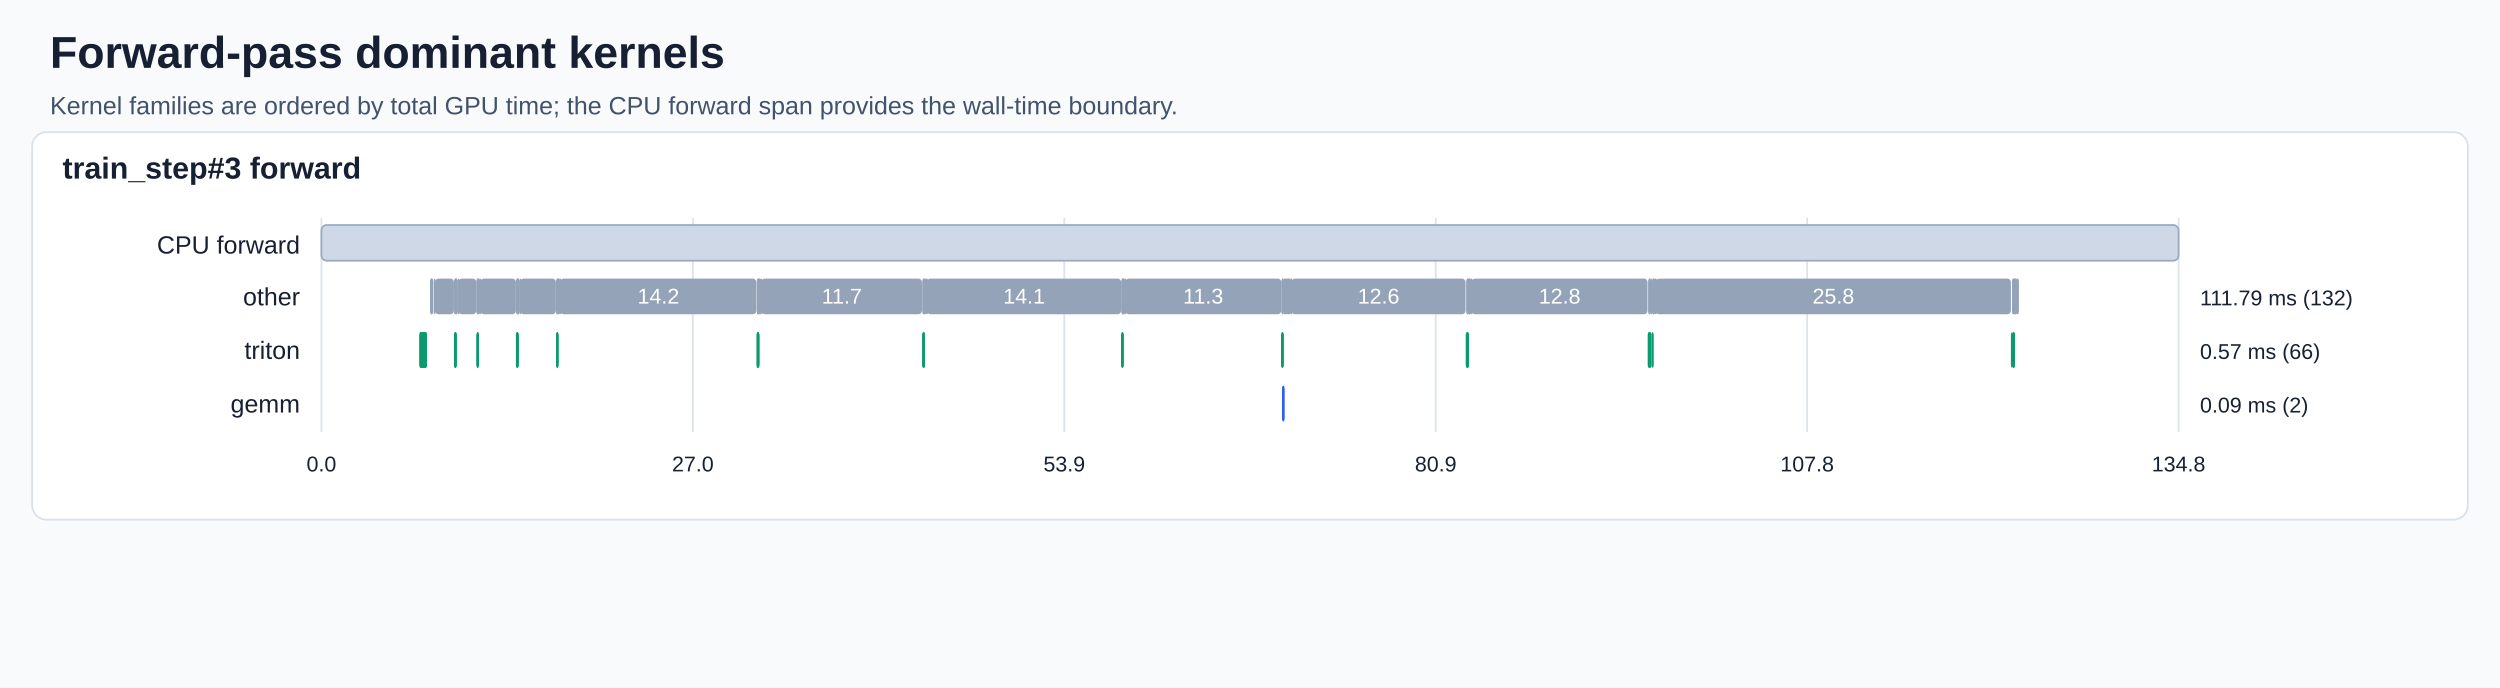
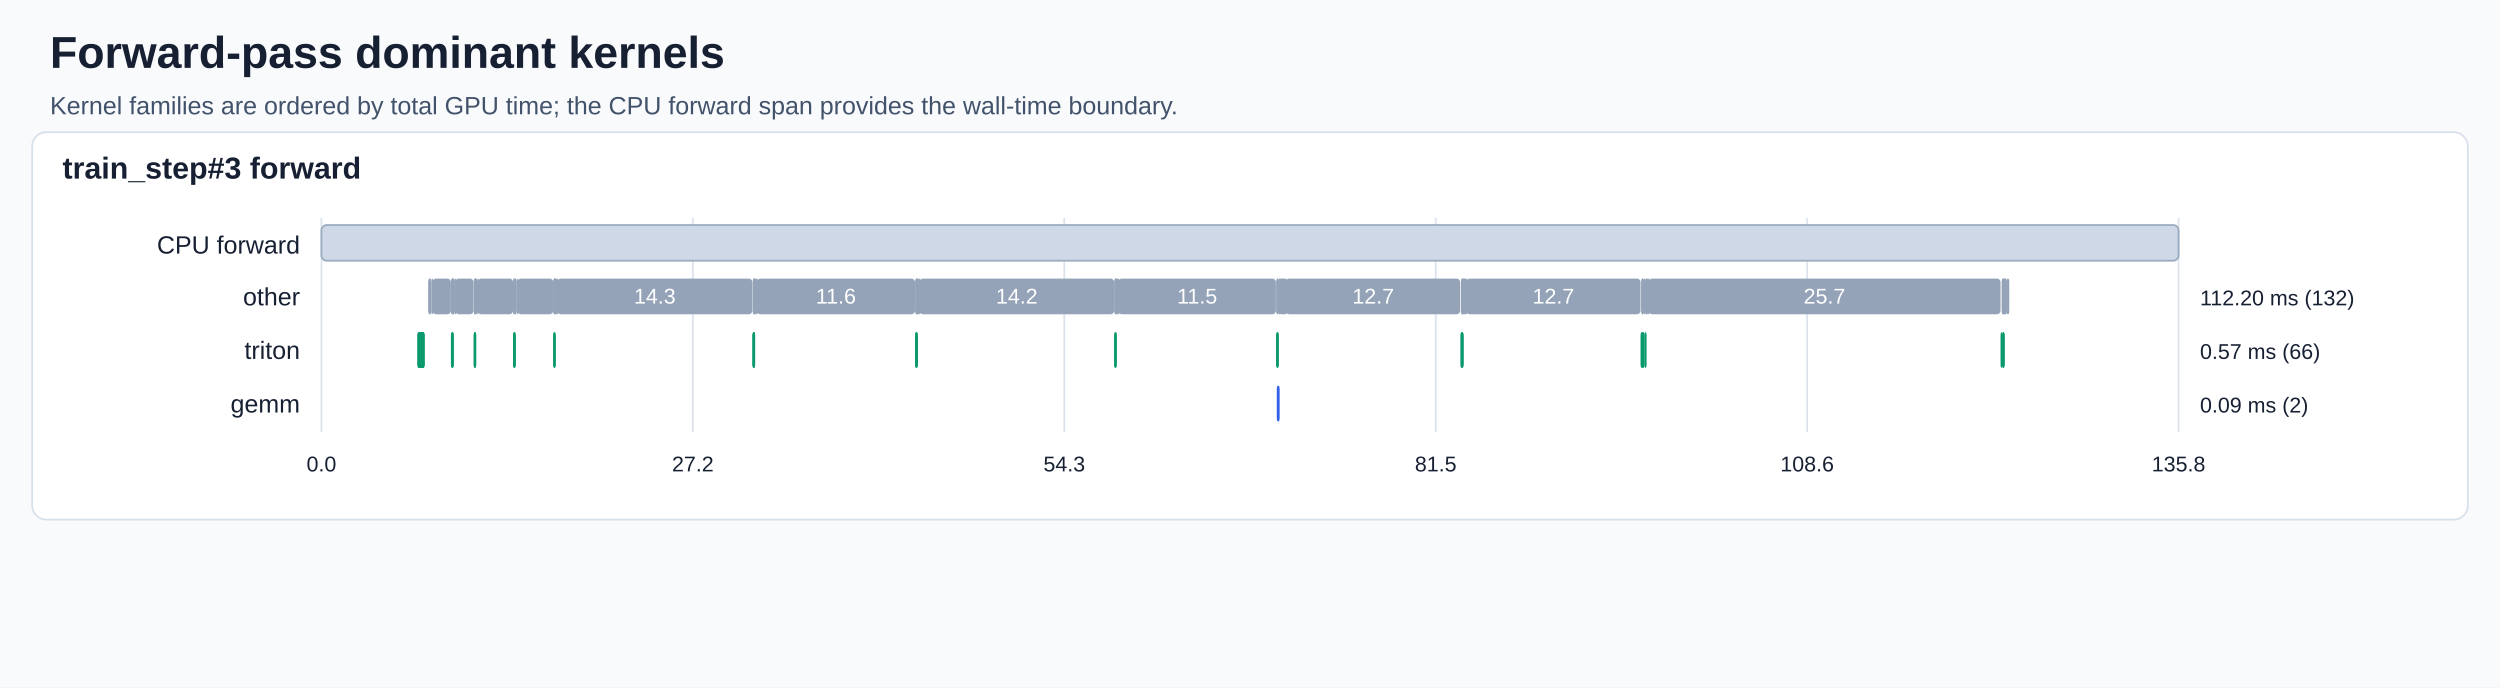
<svg xmlns="http://www.w3.org/2000/svg" width="1400" height="385" viewBox="0 0 1400 385">
  <style>
text{font-family:Arial,sans-serif;fill:#172033}.title{font-size:25px;font-weight:700}.subtitle{font-size:14px;fill:#42526b}.label{font-size:14px}.small{font-size:12px}.lane{font-size:17px;font-weight:700}.grid{stroke:#dce3ec;stroke-width:1}.axis{stroke:#53657a;stroke-width:1.2}
</style>
  <rect width="100%" height="100%" fill="#f8fafc" />
  <text x="28" y="38" class="title">Forward-pass dominant kernels</text>
  <text x="28" y="64" class="subtitle">Kernel families are ordered by total GPU time; the CPU forward span provides the wall-time boundary.</text>
  <rect x="18" y="74" width="1364" height="217" rx="8" fill="#ffffff" stroke="#d8e0ea" />
  <text x="35" y="100" class="lane">train_step#3 forward</text>
  <line x1="180.0" y1="122" x2="180.0" y2="242" class="grid" />
  <text x="180.0" y="264" text-anchor="middle" class="small">0.0</text>
  <line x1="388.0" y1="122" x2="388.0" y2="242" class="grid" />
-   <text x="388.0" y="264" text-anchor="middle" class="small">27.0</text>
+   <text x="388.0" y="264" text-anchor="middle" class="small">27.2</text>
  <line x1="596.0" y1="122" x2="596.0" y2="242" class="grid" />
-   <text x="596.0" y="264" text-anchor="middle" class="small">53.9</text>
+   <text x="596.0" y="264" text-anchor="middle" class="small">54.3</text>
  <line x1="804.0" y1="122" x2="804.0" y2="242" class="grid" />
-   <text x="804.0" y="264" text-anchor="middle" class="small">80.9</text>
+   <text x="804.0" y="264" text-anchor="middle" class="small">81.5</text>
  <line x1="1012.0" y1="122" x2="1012.0" y2="242" class="grid" />
-   <text x="1012.0" y="264" text-anchor="middle" class="small">107.8</text>
+   <text x="1012.0" y="264" text-anchor="middle" class="small">108.6</text>
  <line x1="1220.0" y1="122" x2="1220.0" y2="242" class="grid" />
-   <text x="1220.0" y="264" text-anchor="middle" class="small">134.8</text>
+   <text x="1220.0" y="264" text-anchor="middle" class="small">135.8</text>
  <text x="168" y="142" text-anchor="end" class="label">CPU forward</text>
  <rect x="180" y="126" width="1040" height="20" rx="3" fill="#cfd8e6" stroke="#9aabc0" />
  <text x="168" y="171" text-anchor="end" class="label">other</text>
-   <rect x="240.9" y="156" width="1.2" height="20" rx="2" fill="#94a3b8" />
-   <rect x="241.0" y="156" width="1.2" height="20" rx="2" fill="#94a3b8" />
-   <rect x="241.1" y="156" width="1.2" height="20" rx="2" fill="#94a3b8" />
-   <rect x="241.2" y="156" width="1.2" height="20" rx="2" fill="#94a3b8" />
-   <rect x="241.3" y="156" width="1.2" height="20" rx="2" fill="#94a3b8" />
-   <rect x="242.8" y="156" width="1.2" height="20" rx="2" fill="#94a3b8" />
-   <rect x="243.6" y="156" width="10.6" height="20" rx="2" fill="#94a3b8" />
-   <rect x="254.3" y="156" width="1.2" height="20" rx="2" fill="#94a3b8" />
+   <rect x="239.9" y="156" width="1.2" height="20" rx="2" fill="#94a3b8" />
+   <rect x="240.0" y="156" width="1.2" height="20" rx="2" fill="#94a3b8" />
+   <rect x="240.1" y="156" width="1.2" height="20" rx="2" fill="#94a3b8" />
+   <rect x="240.2" y="156" width="1.2" height="20" rx="2" fill="#94a3b8" />
+   <rect x="241.5" y="156" width="1.2" height="20" rx="2" fill="#94a3b8" />
+   <rect x="242.2" y="156" width="10.3" height="20" rx="2" fill="#94a3b8" />
+   <rect x="252.6" y="156" width="1.2" height="20" rx="2" fill="#94a3b8" />
+   <rect x="252.7" y="156" width="1.2" height="20" rx="2" fill="#94a3b8" />
+   <rect x="252.8" y="156" width="1.2" height="20" rx="2" fill="#94a3b8" />
+   <rect x="253.1" y="156" width="1.2" height="20" rx="2" fill="#94a3b8" />
+   <rect x="253.2" y="156" width="1.2" height="20" rx="2" fill="#94a3b8" />
+   <rect x="253.3" y="156" width="1.2" height="20" rx="2" fill="#94a3b8" />
+   <rect x="253.4" y="156" width="1.2" height="20" rx="2" fill="#94a3b8" />
  <rect x="254.4" y="156" width="1.2" height="20" rx="2" fill="#94a3b8" />
-   <rect x="254.5" y="156" width="1.2" height="20" rx="2" fill="#94a3b8" />
-   <rect x="254.8" y="156" width="1.2" height="20" rx="2" fill="#94a3b8" />
-   <rect x="254.9" y="156" width="1.2" height="20" rx="2" fill="#94a3b8" />
-   <rect x="255.0" y="156" width="1.2" height="20" rx="2" fill="#94a3b8" />
-   <rect x="255.1" y="156" width="1.2" height="20" rx="2" fill="#94a3b8" />
-   <rect x="256.2" y="156" width="1.2" height="20" rx="2" fill="#94a3b8" />
-   <rect x="256.7" y="156" width="10.0" height="20" rx="2" fill="#94a3b8" />
-   <rect x="266.8" y="156" width="1.2" height="20" rx="2" fill="#94a3b8" />
-   <rect x="266.9" y="156" width="1.2" height="20" rx="2" fill="#94a3b8" />
-   <rect x="267.0" y="156" width="1.2" height="20" rx="2" fill="#94a3b8" />
-   <rect x="267.3" y="156" width="1.2" height="20" rx="2" fill="#94a3b8" />
-   <rect x="267.4" y="156" width="1.2" height="20" rx="2" fill="#94a3b8" />
-   <rect x="267.5" y="156" width="1.2" height="20" rx="2" fill="#94a3b8" />
-   <rect x="267.6" y="156" width="1.2" height="20" rx="2" fill="#94a3b8" />
-   <rect x="268.6" y="156" width="1.2" height="20" rx="2" fill="#94a3b8" />
-   <rect x="269.1" y="156" width="19.8" height="20" rx="2" fill="#94a3b8" />
-   <rect x="289.0" y="156" width="1.2" height="20" rx="2" fill="#94a3b8" />
-   <rect x="289.1" y="156" width="1.2" height="20" rx="2" fill="#94a3b8" />
-   <rect x="289.2" y="156" width="1.2" height="20" rx="2" fill="#94a3b8" />
+   <rect x="254.9" y="156" width="10.3" height="20" rx="2" fill="#94a3b8" />
+   <rect x="265.3" y="156" width="1.2" height="20" rx="2" fill="#94a3b8" />
+   <rect x="265.4" y="156" width="1.2" height="20" rx="2" fill="#94a3b8" />
+   <rect x="265.5" y="156" width="1.2" height="20" rx="2" fill="#94a3b8" />
+   <rect x="265.7" y="156" width="1.2" height="20" rx="2" fill="#94a3b8" />
+   <rect x="265.7" y="156" width="1.2" height="20" rx="2" fill="#94a3b8" />
+   <rect x="265.8" y="156" width="1.2" height="20" rx="2" fill="#94a3b8" />
+   <rect x="265.9" y="156" width="1.2" height="20" rx="2" fill="#94a3b8" />
+   <rect x="266.0" y="156" width="1.2" height="20" rx="2" fill="#94a3b8" />
+   <rect x="267.1" y="156" width="1.2" height="20" rx="2" fill="#94a3b8" />
+   <rect x="267.6" y="156" width="19.7" height="20" rx="2" fill="#94a3b8" />
+   <rect x="287.3" y="156" width="1.2" height="20" rx="2" fill="#94a3b8" />
+   <rect x="287.5" y="156" width="1.2" height="20" rx="2" fill="#94a3b8" />
+   <rect x="287.5" y="156" width="1.2" height="20" rx="2" fill="#94a3b8" />
+   <rect x="287.8" y="156" width="1.2" height="20" rx="2" fill="#94a3b8" />
+   <rect x="287.9" y="156" width="1.2" height="20" rx="2" fill="#94a3b8" />
+   <rect x="288.0" y="156" width="1.2" height="20" rx="2" fill="#94a3b8" />
+   <rect x="288.1" y="156" width="1.2" height="20" rx="2" fill="#94a3b8" />
  <rect x="289.4" y="156" width="1.2" height="20" rx="2" fill="#94a3b8" />
-   <rect x="289.5" y="156" width="1.2" height="20" rx="2" fill="#94a3b8" />
-   <rect x="289.6" y="156" width="1.2" height="20" rx="2" fill="#94a3b8" />
-   <rect x="289.7" y="156" width="1.2" height="20" rx="2" fill="#94a3b8" />
-   <rect x="289.8" y="156" width="1.2" height="20" rx="2" fill="#94a3b8" />
-   <rect x="290.9" y="156" width="1.2" height="20" rx="2" fill="#94a3b8" />
-   <rect x="291.3" y="156" width="20.0" height="20" rx="2" fill="#94a3b8" />
-   <rect x="311.4" y="156" width="1.2" height="20" rx="2" fill="#94a3b8" />
+   <rect x="289.9" y="156" width="19.9" height="20" rx="2" fill="#94a3b8" />
+   <rect x="309.8" y="156" width="1.2" height="20" rx="2" fill="#94a3b8" />
+   <rect x="309.9" y="156" width="1.2" height="20" rx="2" fill="#94a3b8" />
+   <rect x="310.0" y="156" width="1.2" height="20" rx="2" fill="#94a3b8" />
+   <rect x="310.2" y="156" width="1.2" height="20" rx="2" fill="#94a3b8" />
+   <rect x="310.3" y="156" width="1.2" height="20" rx="2" fill="#94a3b8" />
+   <rect x="310.4" y="156" width="1.2" height="20" rx="2" fill="#94a3b8" />
+   <rect x="310.5" y="156" width="1.2" height="20" rx="2" fill="#94a3b8" />
+   <rect x="310.6" y="156" width="1.2" height="20" rx="2" fill="#94a3b8" />
+   <rect x="311.2" y="156" width="1.2" height="20" rx="2" fill="#94a3b8" />
  <rect x="311.6" y="156" width="1.2" height="20" rx="2" fill="#94a3b8" />
-   <rect x="311.6" y="156" width="1.2" height="20" rx="2" fill="#94a3b8" />
-   <rect x="311.9" y="156" width="1.2" height="20" rx="2" fill="#94a3b8" />
-   <rect x="312.0" y="156" width="1.2" height="20" rx="2" fill="#94a3b8" />
-   <rect x="312.1" y="156" width="1.2" height="20" rx="2" fill="#94a3b8" />
-   <rect x="312.2" y="156" width="1.2" height="20" rx="2" fill="#94a3b8" />
-   <rect x="312.9" y="156" width="1.2" height="20" rx="2" fill="#94a3b8" />
-   <rect x="313.3" y="156" width="1.2" height="20" rx="2" fill="#94a3b8" />
-   <rect x="313.7" y="156" width="109.9" height="20" rx="2" fill="#94a3b8" />
-   <text x="368.7" y="170" text-anchor="middle" class="small" style="fill:#ffffff">14.2</text>
-   <rect x="423.8" y="156" width="1.2" height="20" rx="2" fill="#94a3b8" />
-   <rect x="423.9" y="156" width="1.2" height="20" rx="2" fill="#94a3b8" />
-   <rect x="424.0" y="156" width="1.2" height="20" rx="2" fill="#94a3b8" />
-   <rect x="424.2" y="156" width="1.2" height="20" rx="2" fill="#94a3b8" />
-   <rect x="424.3" y="156" width="1.2" height="20" rx="2" fill="#94a3b8" />
-   <rect x="424.4" y="156" width="1.2" height="20" rx="2" fill="#94a3b8" />
-   <rect x="424.5" y="156" width="1.2" height="20" rx="2" fill="#94a3b8" />
-   <rect x="424.6" y="156" width="1.2" height="20" rx="2" fill="#94a3b8" />
-   <rect x="425.4" y="156" width="1.2" height="20" rx="2" fill="#94a3b8" />
-   <rect x="425.9" y="156" width="1.2" height="20" rx="2" fill="#94a3b8" />
-   <rect x="426.4" y="156" width="89.9" height="20" rx="2" fill="#94a3b8" />
-   <text x="471.4" y="170" text-anchor="middle" class="small" style="fill:#ffffff">11.7</text>
-   <rect x="516.5" y="156" width="1.2" height="20" rx="2" fill="#94a3b8" />
-   <rect x="516.7" y="156" width="1.2" height="20" rx="2" fill="#94a3b8" />
-   <rect x="516.8" y="156" width="1.2" height="20" rx="2" fill="#94a3b8" />
-   <rect x="517.0" y="156" width="1.2" height="20" rx="2" fill="#94a3b8" />
-   <rect x="517.2" y="156" width="1.2" height="20" rx="2" fill="#94a3b8" />
-   <rect x="517.3" y="156" width="1.2" height="20" rx="2" fill="#94a3b8" />
-   <rect x="517.4" y="156" width="1.2" height="20" rx="2" fill="#94a3b8" />
-   <rect x="518.1" y="156" width="1.2" height="20" rx="2" fill="#94a3b8" />
-   <rect x="518.6" y="156" width="1.2" height="20" rx="2" fill="#94a3b8" />
-   <rect x="519.1" y="156" width="108.7" height="20" rx="2" fill="#94a3b8" />
-   <text x="573.5" y="170" text-anchor="middle" class="small" style="fill:#ffffff">14.1</text>
-   <rect x="627.9" y="156" width="1.2" height="20" rx="2" fill="#94a3b8" />
-   <rect x="628.1" y="156" width="1.2" height="20" rx="2" fill="#94a3b8" />
-   <rect x="628.2" y="156" width="1.2" height="20" rx="2" fill="#94a3b8" />
-   <rect x="628.4" y="156" width="1.2" height="20" rx="2" fill="#94a3b8" />
-   <rect x="628.4" y="156" width="1.2" height="20" rx="2" fill="#94a3b8" />
-   <rect x="628.5" y="156" width="1.2" height="20" rx="2" fill="#94a3b8" />
-   <rect x="628.6" y="156" width="1.2" height="20" rx="2" fill="#94a3b8" />
-   <rect x="628.7" y="156" width="1.2" height="20" rx="2" fill="#94a3b8" />
-   <rect x="629.4" y="156" width="1.2" height="20" rx="2" fill="#94a3b8" />
-   <rect x="629.8" y="156" width="1.2" height="20" rx="2" fill="#94a3b8" />
-   <rect x="630.3" y="156" width="87.2" height="20" rx="2" fill="#94a3b8" />
-   <text x="673.8" y="170" text-anchor="middle" class="small" style="fill:#ffffff">11.3</text>
-   <rect x="717.6" y="156" width="1.2" height="20" rx="2" fill="#94a3b8" />
-   <rect x="717.7" y="156" width="1.2" height="20" rx="2" fill="#94a3b8" />
+   <rect x="312.1" y="156" width="109.2" height="20" rx="2" fill="#94a3b8" />
+   <text x="366.7" y="170" text-anchor="middle" class="small" style="fill:#ffffff">14.3</text>
+   <rect x="421.5" y="156" width="1.2" height="20" rx="2" fill="#94a3b8" />
+   <rect x="421.6" y="156" width="1.2" height="20" rx="2" fill="#94a3b8" />
+   <rect x="421.7" y="156" width="1.2" height="20" rx="2" fill="#94a3b8" />
+   <rect x="422.0" y="156" width="1.2" height="20" rx="2" fill="#94a3b8" />
+   <rect x="422.1" y="156" width="1.2" height="20" rx="2" fill="#94a3b8" />
+   <rect x="422.2" y="156" width="1.2" height="20" rx="2" fill="#94a3b8" />
+   <rect x="422.3" y="156" width="1.2" height="20" rx="2" fill="#94a3b8" />
+   <rect x="422.9" y="156" width="1.2" height="20" rx="2" fill="#94a3b8" />
+   <rect x="423.3" y="156" width="1.2" height="20" rx="2" fill="#94a3b8" />
+   <rect x="423.8" y="156" width="88.6" height="20" rx="2" fill="#94a3b8" />
+   <text x="468.1" y="170" text-anchor="middle" class="small" style="fill:#ffffff">11.6</text>
+   <rect x="512.5" y="156" width="1.2" height="20" rx="2" fill="#94a3b8" />
+   <rect x="512.7" y="156" width="1.2" height="20" rx="2" fill="#94a3b8" />
+   <rect x="512.8" y="156" width="1.2" height="20" rx="2" fill="#94a3b8" />
+   <rect x="513.0" y="156" width="1.2" height="20" rx="2" fill="#94a3b8" />
+   <rect x="513.2" y="156" width="1.2" height="20" rx="2" fill="#94a3b8" />
+   <rect x="513.3" y="156" width="1.2" height="20" rx="2" fill="#94a3b8" />
+   <rect x="513.3" y="156" width="1.2" height="20" rx="2" fill="#94a3b8" />
+   <rect x="514.0" y="156" width="1.2" height="20" rx="2" fill="#94a3b8" />
+   <rect x="514.4" y="156" width="1.2" height="20" rx="2" fill="#94a3b8" />
+   <rect x="514.9" y="156" width="109.0" height="20" rx="2" fill="#94a3b8" />
+   <text x="569.4" y="170" text-anchor="middle" class="small" style="fill:#ffffff">14.2</text>
+   <rect x="624.0" y="156" width="1.2" height="20" rx="2" fill="#94a3b8" />
+   <rect x="624.2" y="156" width="1.2" height="20" rx="2" fill="#94a3b8" />
+   <rect x="624.2" y="156" width="1.2" height="20" rx="2" fill="#94a3b8" />
+   <rect x="624.5" y="156" width="1.2" height="20" rx="2" fill="#94a3b8" />
+   <rect x="624.6" y="156" width="1.2" height="20" rx="2" fill="#94a3b8" />
+   <rect x="624.7" y="156" width="1.2" height="20" rx="2" fill="#94a3b8" />
+   <rect x="624.8" y="156" width="1.2" height="20" rx="2" fill="#94a3b8" />
+   <rect x="625.4" y="156" width="1.2" height="20" rx="2" fill="#94a3b8" />
+   <rect x="625.8" y="156" width="1.2" height="20" rx="2" fill="#94a3b8" />
+   <rect x="626.2" y="156" width="88.3" height="20" rx="2" fill="#94a3b8" />
+   <text x="670.4" y="170" text-anchor="middle" class="small" style="fill:#ffffff">11.5</text>
+   <rect x="714.7" y="156" width="1.2" height="20" rx="2" fill="#94a3b8" />
+   <rect x="714.9" y="156" width="1.2" height="20" rx="2" fill="#94a3b8" />
+   <rect x="714.9" y="156" width="1.2" height="20" rx="2" fill="#94a3b8" />
+   <rect x="715.8" y="156" width="1.2" height="20" rx="2" fill="#94a3b8" />
+   <rect x="716.1" y="156" width="1.2" height="20" rx="2" fill="#94a3b8" />
+   <rect x="716.3" y="156" width="1.2" height="20" rx="2" fill="#94a3b8" />
+   <rect x="716.6" y="156" width="1.2" height="20" rx="2" fill="#94a3b8" />
+   <rect x="716.9" y="156" width="1.2" height="20" rx="2" fill="#94a3b8" />
+   <rect x="717.2" y="156" width="1.2" height="20" rx="2" fill="#94a3b8" />
+   <rect x="717.5" y="156" width="1.2" height="20" rx="2" fill="#94a3b8" />
  <rect x="717.8" y="156" width="1.2" height="20" rx="2" fill="#94a3b8" />
-   <rect x="718.6" y="156" width="1.2" height="20" rx="2" fill="#94a3b8" />
-   <rect x="718.9" y="156" width="1.2" height="20" rx="2" fill="#94a3b8" />
+   <rect x="718.2" y="156" width="1.2" height="20" rx="2" fill="#94a3b8" />
+   <rect x="718.2" y="156" width="1.2" height="20" rx="2" fill="#94a3b8" />
+   <rect x="718.3" y="156" width="1.2" height="20" rx="2" fill="#94a3b8" />
+   <rect x="718.4" y="156" width="1.2" height="20" rx="2" fill="#94a3b8" />
+   <rect x="718.5" y="156" width="1.2" height="20" rx="2" fill="#94a3b8" />
  <rect x="719.2" y="156" width="1.2" height="20" rx="2" fill="#94a3b8" />
-   <rect x="719.5" y="156" width="1.2" height="20" rx="2" fill="#94a3b8" />
-   <rect x="719.8" y="156" width="1.2" height="20" rx="2" fill="#94a3b8" />
-   <rect x="720.1" y="156" width="1.2" height="20" rx="2" fill="#94a3b8" />
-   <rect x="720.4" y="156" width="1.2" height="20" rx="2" fill="#94a3b8" />
-   <rect x="720.7" y="156" width="1.2" height="20" rx="2" fill="#94a3b8" />
-   <rect x="721.1" y="156" width="1.2" height="20" rx="2" fill="#94a3b8" />
-   <rect x="721.2" y="156" width="1.2" height="20" rx="2" fill="#94a3b8" />
-   <rect x="721.3" y="156" width="1.2" height="20" rx="2" fill="#94a3b8" />
-   <rect x="721.4" y="156" width="1.2" height="20" rx="2" fill="#94a3b8" />
-   <rect x="722.3" y="156" width="1.2" height="20" rx="2" fill="#94a3b8" />
-   <rect x="722.7" y="156" width="1.2" height="20" rx="2" fill="#94a3b8" />
-   <rect x="723.3" y="156" width="97.4" height="20" rx="2" fill="#94a3b8" />
-   <text x="772.0" y="170" text-anchor="middle" class="small" style="fill:#ffffff">12.6</text>
-   <rect x="821.1" y="156" width="1.2" height="20" rx="2" fill="#94a3b8" />
-   <rect x="821.3" y="156" width="1.2" height="20" rx="2" fill="#94a3b8" />
-   <rect x="821.4" y="156" width="1.2" height="20" rx="2" fill="#94a3b8" />
-   <rect x="821.5" y="156" width="1.2" height="20" rx="2" fill="#94a3b8" />
-   <rect x="821.8" y="156" width="1.2" height="20" rx="2" fill="#94a3b8" />
-   <rect x="822.2" y="156" width="1.2" height="20" rx="2" fill="#94a3b8" />
-   <rect x="822.3" y="156" width="1.2" height="20" rx="2" fill="#94a3b8" />
-   <rect x="822.4" y="156" width="1.2" height="20" rx="2" fill="#94a3b8" />
-   <rect x="822.5" y="156" width="1.2" height="20" rx="2" fill="#94a3b8" />
-   <rect x="822.6" y="156" width="1.2" height="20" rx="2" fill="#94a3b8" />
-   <rect x="823.3" y="156" width="1.2" height="20" rx="2" fill="#94a3b8" />
-   <rect x="823.6" y="156" width="1.2" height="20" rx="2" fill="#94a3b8" />
-   <rect x="824.1" y="156" width="98.5" height="20" rx="2" fill="#94a3b8" />
-   <text x="873.4" y="170" text-anchor="middle" class="small" style="fill:#ffffff">12.8</text>
-   <rect x="923.0" y="156" width="1.2" height="20" rx="2" fill="#94a3b8" />
-   <rect x="923.2" y="156" width="1.2" height="20" rx="2" fill="#94a3b8" />
-   <rect x="923.3" y="156" width="1.2" height="20" rx="2" fill="#94a3b8" />
-   <rect x="923.3" y="156" width="1.2" height="20" rx="2" fill="#94a3b8" />
-   <rect x="924.4" y="156" width="1.2" height="20" rx="2" fill="#94a3b8" />
-   <rect x="925.3" y="156" width="1.2" height="20" rx="2" fill="#94a3b8" />
-   <rect x="925.4" y="156" width="1.2" height="20" rx="2" fill="#94a3b8" />
-   <rect x="925.5" y="156" width="1.2" height="20" rx="2" fill="#94a3b8" />
-   <rect x="925.6" y="156" width="1.2" height="20" rx="2" fill="#94a3b8" />
-   <rect x="925.7" y="156" width="1.2" height="20" rx="2" fill="#94a3b8" />
-   <rect x="926.4" y="156" width="1.2" height="20" rx="2" fill="#94a3b8" />
-   <rect x="926.8" y="156" width="1.2" height="20" rx="2" fill="#94a3b8" />
-   <rect x="927.3" y="156" width="198.8" height="20" rx="2" fill="#94a3b8" />
-   <text x="1026.7" y="170" text-anchor="middle" class="small" style="fill:#ffffff">25.8</text>
-   <rect x="1126.7" y="156" width="1.2" height="20" rx="2" fill="#94a3b8" />
-   <rect x="1127.1" y="156" width="1.2" height="20" rx="2" fill="#94a3b8" />
-   <rect x="1127.2" y="156" width="1.2" height="20" rx="2" fill="#94a3b8" />
-   <rect x="1127.3" y="156" width="1.2" height="20" rx="2" fill="#94a3b8" />
-   <rect x="1127.6" y="156" width="1.2" height="20" rx="2" fill="#94a3b8" />
-   <rect x="1128.0" y="156" width="1.2" height="20" rx="2" fill="#94a3b8" />
-   <rect x="1128.1" y="156" width="1.2" height="20" rx="2" fill="#94a3b8" />
-   <rect x="1128.2" y="156" width="1.2" height="20" rx="2" fill="#94a3b8" />
-   <rect x="1128.3" y="156" width="1.2" height="20" rx="2" fill="#94a3b8" />
-   <rect x="1129.0" y="156" width="1.2" height="20" rx="2" fill="#94a3b8" />
-   <rect x="1129.4" y="156" width="1.2" height="20" rx="2" fill="#94a3b8" />
-   <text x="1232" y="171" class="small">111.79 ms (132)</text>
+   <rect x="719.6" y="156" width="1.2" height="20" rx="2" fill="#94a3b8" />
+   <rect x="720.1" y="156" width="97.6" height="20" rx="2" fill="#94a3b8" />
+   <text x="769.0" y="170" text-anchor="middle" class="small" style="fill:#ffffff">12.7</text>
+   <rect x="818.1" y="156" width="1.2" height="20" rx="2" fill="#94a3b8" />
+   <rect x="818.3" y="156" width="1.2" height="20" rx="2" fill="#94a3b8" />
+   <rect x="818.4" y="156" width="1.2" height="20" rx="2" fill="#94a3b8" />
+   <rect x="818.5" y="156" width="1.2" height="20" rx="2" fill="#94a3b8" />
+   <rect x="818.8" y="156" width="1.2" height="20" rx="2" fill="#94a3b8" />
+   <rect x="819.2" y="156" width="1.2" height="20" rx="2" fill="#94a3b8" />
+   <rect x="819.2" y="156" width="1.2" height="20" rx="2" fill="#94a3b8" />
+   <rect x="819.3" y="156" width="1.2" height="20" rx="2" fill="#94a3b8" />
+   <rect x="819.4" y="156" width="1.2" height="20" rx="2" fill="#94a3b8" />
+   <rect x="819.5" y="156" width="1.2" height="20" rx="2" fill="#94a3b8" />
+   <rect x="820.2" y="156" width="1.2" height="20" rx="2" fill="#94a3b8" />
+   <rect x="820.6" y="156" width="1.2" height="20" rx="2" fill="#94a3b8" />
+   <rect x="821.1" y="156" width="97.6" height="20" rx="2" fill="#94a3b8" />
+   <text x="869.9" y="170" text-anchor="middle" class="small" style="fill:#ffffff">12.7</text>
+   <rect x="919.1" y="156" width="1.2" height="20" rx="2" fill="#94a3b8" />
+   <rect x="919.2" y="156" width="1.2" height="20" rx="2" fill="#94a3b8" />
+   <rect x="919.3" y="156" width="1.2" height="20" rx="2" fill="#94a3b8" />
+   <rect x="919.4" y="156" width="1.2" height="20" rx="2" fill="#94a3b8" />
+   <rect x="920.4" y="156" width="1.2" height="20" rx="2" fill="#94a3b8" />
+   <rect x="921.3" y="156" width="1.2" height="20" rx="2" fill="#94a3b8" />
+   <rect x="921.4" y="156" width="1.2" height="20" rx="2" fill="#94a3b8" />
+   <rect x="921.5" y="156" width="1.2" height="20" rx="2" fill="#94a3b8" />
+   <rect x="921.6" y="156" width="1.2" height="20" rx="2" fill="#94a3b8" />
+   <rect x="921.7" y="156" width="1.2" height="20" rx="2" fill="#94a3b8" />
+   <rect x="922.4" y="156" width="1.2" height="20" rx="2" fill="#94a3b8" />
+   <rect x="922.7" y="156" width="1.2" height="20" rx="2" fill="#94a3b8" />
+   <rect x="923.2" y="156" width="197.1" height="20" rx="2" fill="#94a3b8" />
+   <text x="1021.7" y="170" text-anchor="middle" class="small" style="fill:#ffffff">25.7</text>
+   <rect x="1120.9" y="156" width="1.2" height="20" rx="2" fill="#94a3b8" />
+   <rect x="1121.2" y="156" width="1.2" height="20" rx="2" fill="#94a3b8" />
+   <rect x="1121.3" y="156" width="1.2" height="20" rx="2" fill="#94a3b8" />
+   <rect x="1121.4" y="156" width="1.2" height="20" rx="2" fill="#94a3b8" />
+   <rect x="1121.7" y="156" width="1.2" height="20" rx="2" fill="#94a3b8" />
+   <rect x="1122.1" y="156" width="1.2" height="20" rx="2" fill="#94a3b8" />
+   <rect x="1122.2" y="156" width="1.2" height="20" rx="2" fill="#94a3b8" />
+   <rect x="1122.3" y="156" width="1.2" height="20" rx="2" fill="#94a3b8" />
+   <rect x="1122.4" y="156" width="1.2" height="20" rx="2" fill="#94a3b8" />
+   <rect x="1122.5" y="156" width="1.2" height="20" rx="2" fill="#94a3b8" />
+   <rect x="1123.5" y="156" width="1.2" height="20" rx="2" fill="#94a3b8" />
+   <rect x="1124.0" y="156" width="1.2" height="20" rx="2" fill="#94a3b8" />
+   <text x="1232" y="171" class="small">112.20 ms (132)</text>
  <text x="168" y="201" text-anchor="end" class="label">triton</text>
+   <rect x="233.7" y="186" width="1.2" height="20" rx="2" fill="#0b996e" />
+   <rect x="233.9" y="186" width="1.2" height="20" rx="2" fill="#0b996e" />
+   <rect x="234.0" y="186" width="1.2" height="20" rx="2" fill="#0b996e" />
+   <rect x="234.1" y="186" width="1.2" height="20" rx="2" fill="#0b996e" />
+   <rect x="234.2" y="186" width="1.2" height="20" rx="2" fill="#0b996e" />
+   <rect x="234.4" y="186" width="1.2" height="20" rx="2" fill="#0b996e" />
+   <rect x="234.5" y="186" width="1.2" height="20" rx="2" fill="#0b996e" />
+   <rect x="234.6" y="186" width="1.2" height="20" rx="2" fill="#0b996e" />
+   <rect x="234.7" y="186" width="1.2" height="20" rx="2" fill="#0b996e" />
  <rect x="234.8" y="186" width="1.2" height="20" rx="2" fill="#0b996e" />
-   <rect x="235.0" y="186" width="1.2" height="20" rx="2" fill="#0b996e" />
+   <rect x="234.9" y="186" width="1.2" height="20" rx="2" fill="#0b996e" />
  <rect x="235.1" y="186" width="1.2" height="20" rx="2" fill="#0b996e" />
+   <rect x="235.2" y="186" width="1.2" height="20" rx="2" fill="#0b996e" />
  <rect x="235.3" y="186" width="1.2" height="20" rx="2" fill="#0b996e" />
+   <rect x="235.4" y="186" width="1.2" height="20" rx="2" fill="#0b996e" />
  <rect x="235.5" y="186" width="1.2" height="20" rx="2" fill="#0b996e" />
  <rect x="235.6" y="186" width="1.2" height="20" rx="2" fill="#0b996e" />
  <rect x="235.7" y="186" width="1.2" height="20" rx="2" fill="#0b996e" />
-   <rect x="235.8" y="186" width="1.2" height="20" rx="2" fill="#0b996e" />
  <rect x="235.9" y="186" width="1.2" height="20" rx="2" fill="#0b996e" />
  <rect x="236.0" y="186" width="1.2" height="20" rx="2" fill="#0b996e" />
+   <rect x="236.1" y="186" width="1.2" height="20" rx="2" fill="#0b996e" />
  <rect x="236.2" y="186" width="1.2" height="20" rx="2" fill="#0b996e" />
-   <rect x="236.3" y="186" width="1.2" height="20" rx="2" fill="#0b996e" />
  <rect x="236.4" y="186" width="1.2" height="20" rx="2" fill="#0b996e" />
  <rect x="236.5" y="186" width="1.2" height="20" rx="2" fill="#0b996e" />
-   <rect x="236.7" y="186" width="1.2" height="20" rx="2" fill="#0b996e" />
-   <rect x="236.8" y="186" width="1.2" height="20" rx="2" fill="#0b996e" />
-   <rect x="237.0" y="186" width="1.2" height="20" rx="2" fill="#0b996e" />
-   <rect x="237.1" y="186" width="1.2" height="20" rx="2" fill="#0b996e" />
-   <rect x="237.2" y="186" width="1.2" height="20" rx="2" fill="#0b996e" />
-   <rect x="237.3" y="186" width="1.2" height="20" rx="2" fill="#0b996e" />
-   <rect x="237.4" y="186" width="1.2" height="20" rx="2" fill="#0b996e" />
-   <rect x="237.5" y="186" width="1.2" height="20" rx="2" fill="#0b996e" />
-   <rect x="237.7" y="186" width="1.2" height="20" rx="2" fill="#0b996e" />
-   <rect x="237.8" y="186" width="1.2" height="20" rx="2" fill="#0b996e" />
-   <rect x="237.9" y="186" width="1.2" height="20" rx="2" fill="#0b996e" />
-   <rect x="254.2" y="186" width="1.2" height="20" rx="2" fill="#0b996e" />
-   <rect x="254.4" y="186" width="1.2" height="20" rx="2" fill="#0b996e" />
-   <rect x="254.5" y="186" width="1.2" height="20" rx="2" fill="#0b996e" />
-   <rect x="254.6" y="186" width="1.2" height="20" rx="2" fill="#0b996e" />
-   <rect x="266.8" y="186" width="1.2" height="20" rx="2" fill="#0b996e" />
-   <rect x="266.9" y="186" width="1.2" height="20" rx="2" fill="#0b996e" />
-   <rect x="267.0" y="186" width="1.2" height="20" rx="2" fill="#0b996e" />
-   <rect x="288.9" y="186" width="1.2" height="20" rx="2" fill="#0b996e" />
-   <rect x="289.1" y="186" width="1.2" height="20" rx="2" fill="#0b996e" />
-   <rect x="289.2" y="186" width="1.2" height="20" rx="2" fill="#0b996e" />
-   <rect x="289.3" y="186" width="1.2" height="20" rx="2" fill="#0b996e" />
-   <rect x="311.4" y="186" width="1.2" height="20" rx="2" fill="#0b996e" />
-   <rect x="311.5" y="186" width="1.2" height="20" rx="2" fill="#0b996e" />
-   <rect x="311.6" y="186" width="1.2" height="20" rx="2" fill="#0b996e" />
-   <rect x="423.6" y="186" width="1.2" height="20" rx="2" fill="#0b996e" />
-   <rect x="423.9" y="186" width="1.2" height="20" rx="2" fill="#0b996e" />
-   <rect x="424.0" y="186" width="1.2" height="20" rx="2" fill="#0b996e" />
-   <rect x="424.1" y="186" width="1.2" height="20" rx="2" fill="#0b996e" />
-   <rect x="516.4" y="186" width="1.2" height="20" rx="2" fill="#0b996e" />
-   <rect x="516.6" y="186" width="1.2" height="20" rx="2" fill="#0b996e" />
-   <rect x="516.7" y="186" width="1.2" height="20" rx="2" fill="#0b996e" />
-   <rect x="516.8" y="186" width="1.2" height="20" rx="2" fill="#0b996e" />
-   <rect x="627.8" y="186" width="1.2" height="20" rx="2" fill="#0b996e" />
-   <rect x="628.0" y="186" width="1.2" height="20" rx="2" fill="#0b996e" />
-   <rect x="628.1" y="186" width="1.2" height="20" rx="2" fill="#0b996e" />
-   <rect x="717.4" y="186" width="1.2" height="20" rx="2" fill="#0b996e" />
-   <rect x="717.6" y="186" width="1.2" height="20" rx="2" fill="#0b996e" />
-   <rect x="717.7" y="186" width="1.2" height="20" rx="2" fill="#0b996e" />
-   <rect x="820.8" y="186" width="1.2" height="20" rx="2" fill="#0b996e" />
-   <rect x="821.2" y="186" width="1.2" height="20" rx="2" fill="#0b996e" />
-   <rect x="821.3" y="186" width="1.2" height="20" rx="2" fill="#0b996e" />
-   <rect x="821.4" y="186" width="1.2" height="20" rx="2" fill="#0b996e" />
-   <rect x="922.7" y="186" width="1.2" height="20" rx="2" fill="#0b996e" />
-   <rect x="923.1" y="186" width="1.2" height="20" rx="2" fill="#0b996e" />
-   <rect x="923.2" y="186" width="1.2" height="20" rx="2" fill="#0b996e" />
-   <rect x="923.7" y="186" width="1.2" height="20" rx="2" fill="#0b996e" />
-   <rect x="924.9" y="186" width="1.2" height="20" rx="2" fill="#0b996e" />
-   <rect x="1126.1" y="186" width="1.2" height="20" rx="2" fill="#0b996e" />
-   <rect x="1127.0" y="186" width="1.2" height="20" rx="2" fill="#0b996e" />
-   <rect x="1127.1" y="186" width="1.2" height="20" rx="2" fill="#0b996e" />
-   <rect x="1127.2" y="186" width="1.2" height="20" rx="2" fill="#0b996e" />
+   <rect x="236.6" y="186" width="1.2" height="20" rx="2" fill="#0b996e" />
+   <rect x="252.5" y="186" width="1.2" height="20" rx="2" fill="#0b996e" />
+   <rect x="252.7" y="186" width="1.2" height="20" rx="2" fill="#0b996e" />
+   <rect x="252.8" y="186" width="1.2" height="20" rx="2" fill="#0b996e" />
+   <rect x="252.9" y="186" width="1.2" height="20" rx="2" fill="#0b996e" />
+   <rect x="265.2" y="186" width="1.2" height="20" rx="2" fill="#0b996e" />
+   <rect x="265.4" y="186" width="1.2" height="20" rx="2" fill="#0b996e" />
+   <rect x="265.5" y="186" width="1.2" height="20" rx="2" fill="#0b996e" />
+   <rect x="287.3" y="186" width="1.2" height="20" rx="2" fill="#0b996e" />
+   <rect x="287.4" y="186" width="1.2" height="20" rx="2" fill="#0b996e" />
+   <rect x="287.5" y="186" width="1.2" height="20" rx="2" fill="#0b996e" />
+   <rect x="287.6" y="186" width="1.2" height="20" rx="2" fill="#0b996e" />
+   <rect x="309.8" y="186" width="1.2" height="20" rx="2" fill="#0b996e" />
+   <rect x="309.9" y="186" width="1.2" height="20" rx="2" fill="#0b996e" />
+   <rect x="310.0" y="186" width="1.2" height="20" rx="2" fill="#0b996e" />
+   <rect x="421.3" y="186" width="1.2" height="20" rx="2" fill="#0b996e" />
+   <rect x="421.5" y="186" width="1.2" height="20" rx="2" fill="#0b996e" />
+   <rect x="421.6" y="186" width="1.2" height="20" rx="2" fill="#0b996e" />
+   <rect x="421.7" y="186" width="1.2" height="20" rx="2" fill="#0b996e" />
+   <rect x="512.4" y="186" width="1.2" height="20" rx="2" fill="#0b996e" />
+   <rect x="512.6" y="186" width="1.2" height="20" rx="2" fill="#0b996e" />
+   <rect x="512.7" y="186" width="1.2" height="20" rx="2" fill="#0b996e" />
+   <rect x="512.8" y="186" width="1.2" height="20" rx="2" fill="#0b996e" />
+   <rect x="623.9" y="186" width="1.2" height="20" rx="2" fill="#0b996e" />
+   <rect x="624.1" y="186" width="1.2" height="20" rx="2" fill="#0b996e" />
+   <rect x="624.2" y="186" width="1.2" height="20" rx="2" fill="#0b996e" />
+   <rect x="714.6" y="186" width="1.2" height="20" rx="2" fill="#0b996e" />
+   <rect x="714.8" y="186" width="1.2" height="20" rx="2" fill="#0b996e" />
+   <rect x="714.9" y="186" width="1.2" height="20" rx="2" fill="#0b996e" />
+   <rect x="817.8" y="186" width="1.2" height="20" rx="2" fill="#0b996e" />
+   <rect x="818.2" y="186" width="1.2" height="20" rx="2" fill="#0b996e" />
+   <rect x="818.3" y="186" width="1.2" height="20" rx="2" fill="#0b996e" />
+   <rect x="818.4" y="186" width="1.2" height="20" rx="2" fill="#0b996e" />
+   <rect x="918.7" y="186" width="1.2" height="20" rx="2" fill="#0b996e" />
+   <rect x="919.2" y="186" width="1.2" height="20" rx="2" fill="#0b996e" />
+   <rect x="919.3" y="186" width="1.2" height="20" rx="2" fill="#0b996e" />
+   <rect x="919.8" y="186" width="1.2" height="20" rx="2" fill="#0b996e" />
+   <rect x="920.9" y="186" width="1.2" height="20" rx="2" fill="#0b996e" />
+   <rect x="1120.3" y="186" width="1.2" height="20" rx="2" fill="#0b996e" />
+   <rect x="1121.2" y="186" width="1.2" height="20" rx="2" fill="#0b996e" />
+   <rect x="1121.3" y="186" width="1.2" height="20" rx="2" fill="#0b996e" />
+   <rect x="1121.4" y="186" width="1.2" height="20" rx="2" fill="#0b996e" />
  <text x="1232" y="201" class="small">0.57 ms (66)</text>
  <text x="168" y="231" text-anchor="end" class="label">gemm</text>
-   <rect x="717.9" y="216" width="1.2" height="20" rx="2" fill="#2f62e8" />
-   <rect x="718.2" y="216" width="1.2" height="20" rx="2" fill="#2f62e8" />
+   <rect x="715.0" y="216" width="1.2" height="20" rx="2" fill="#2f62e8" />
+   <rect x="715.4" y="216" width="1.2" height="20" rx="2" fill="#2f62e8" />
  <text x="1232" y="231" class="small">0.09 ms (2)</text>
</svg>
